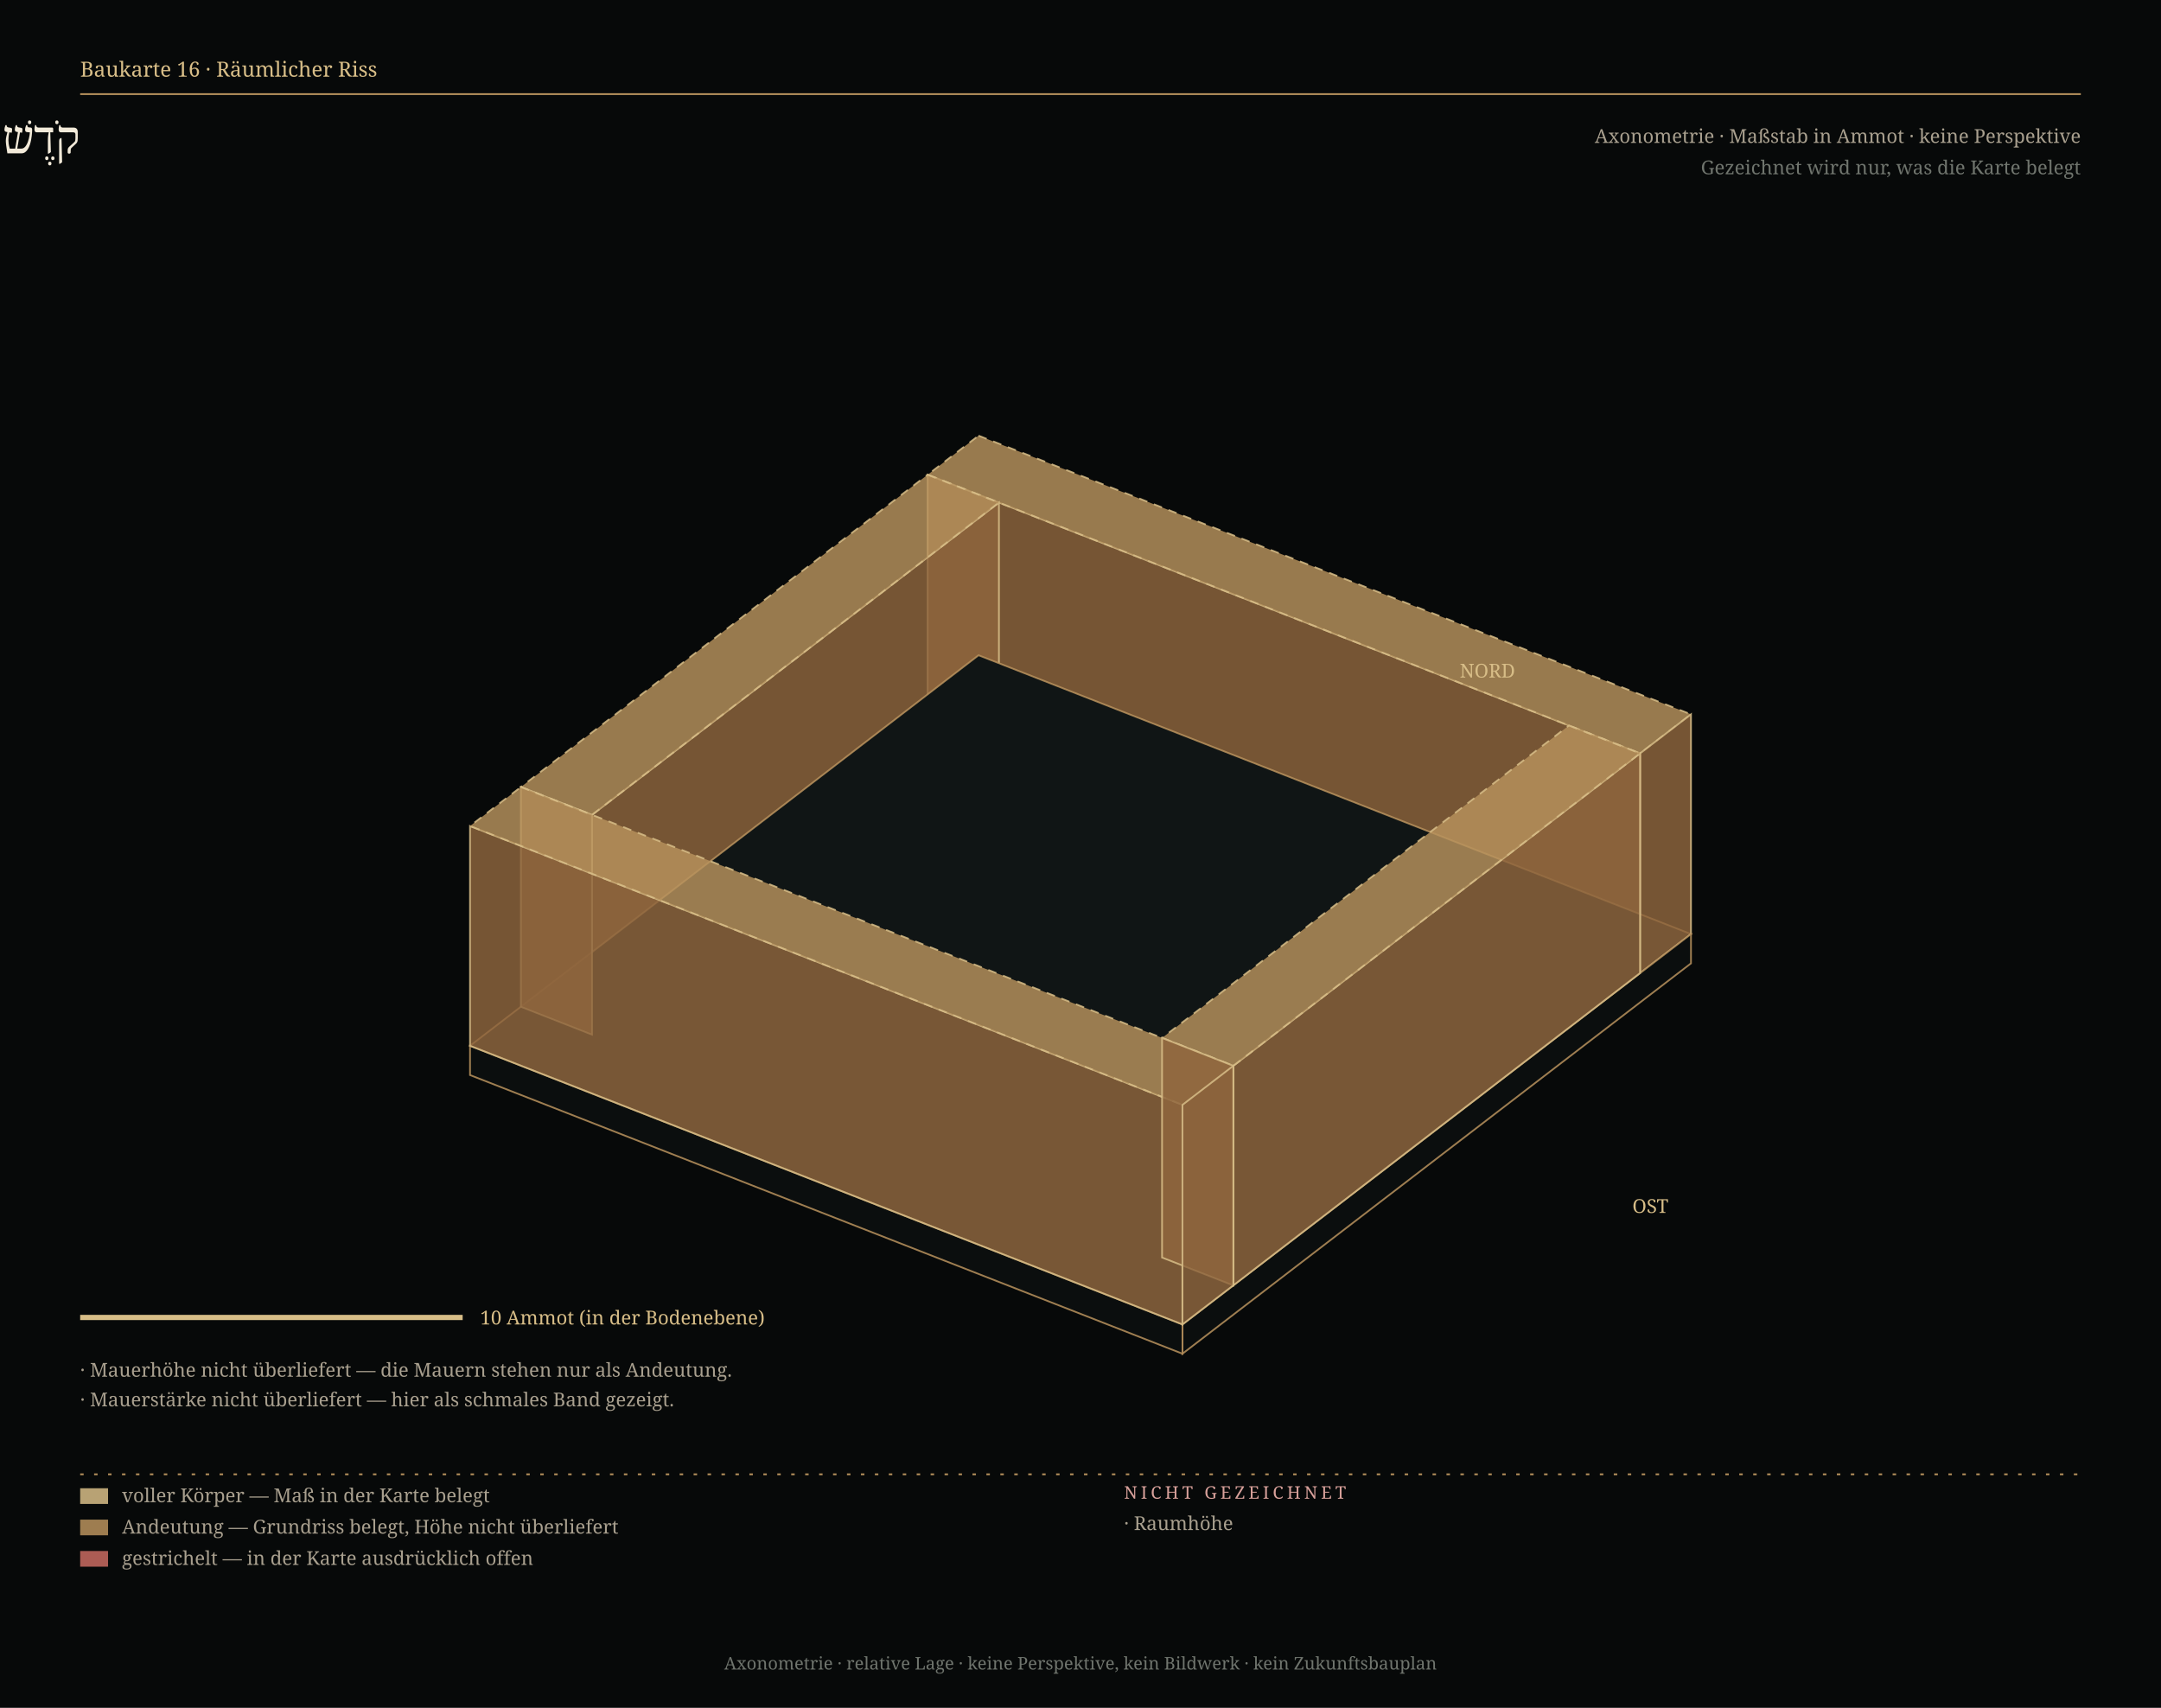
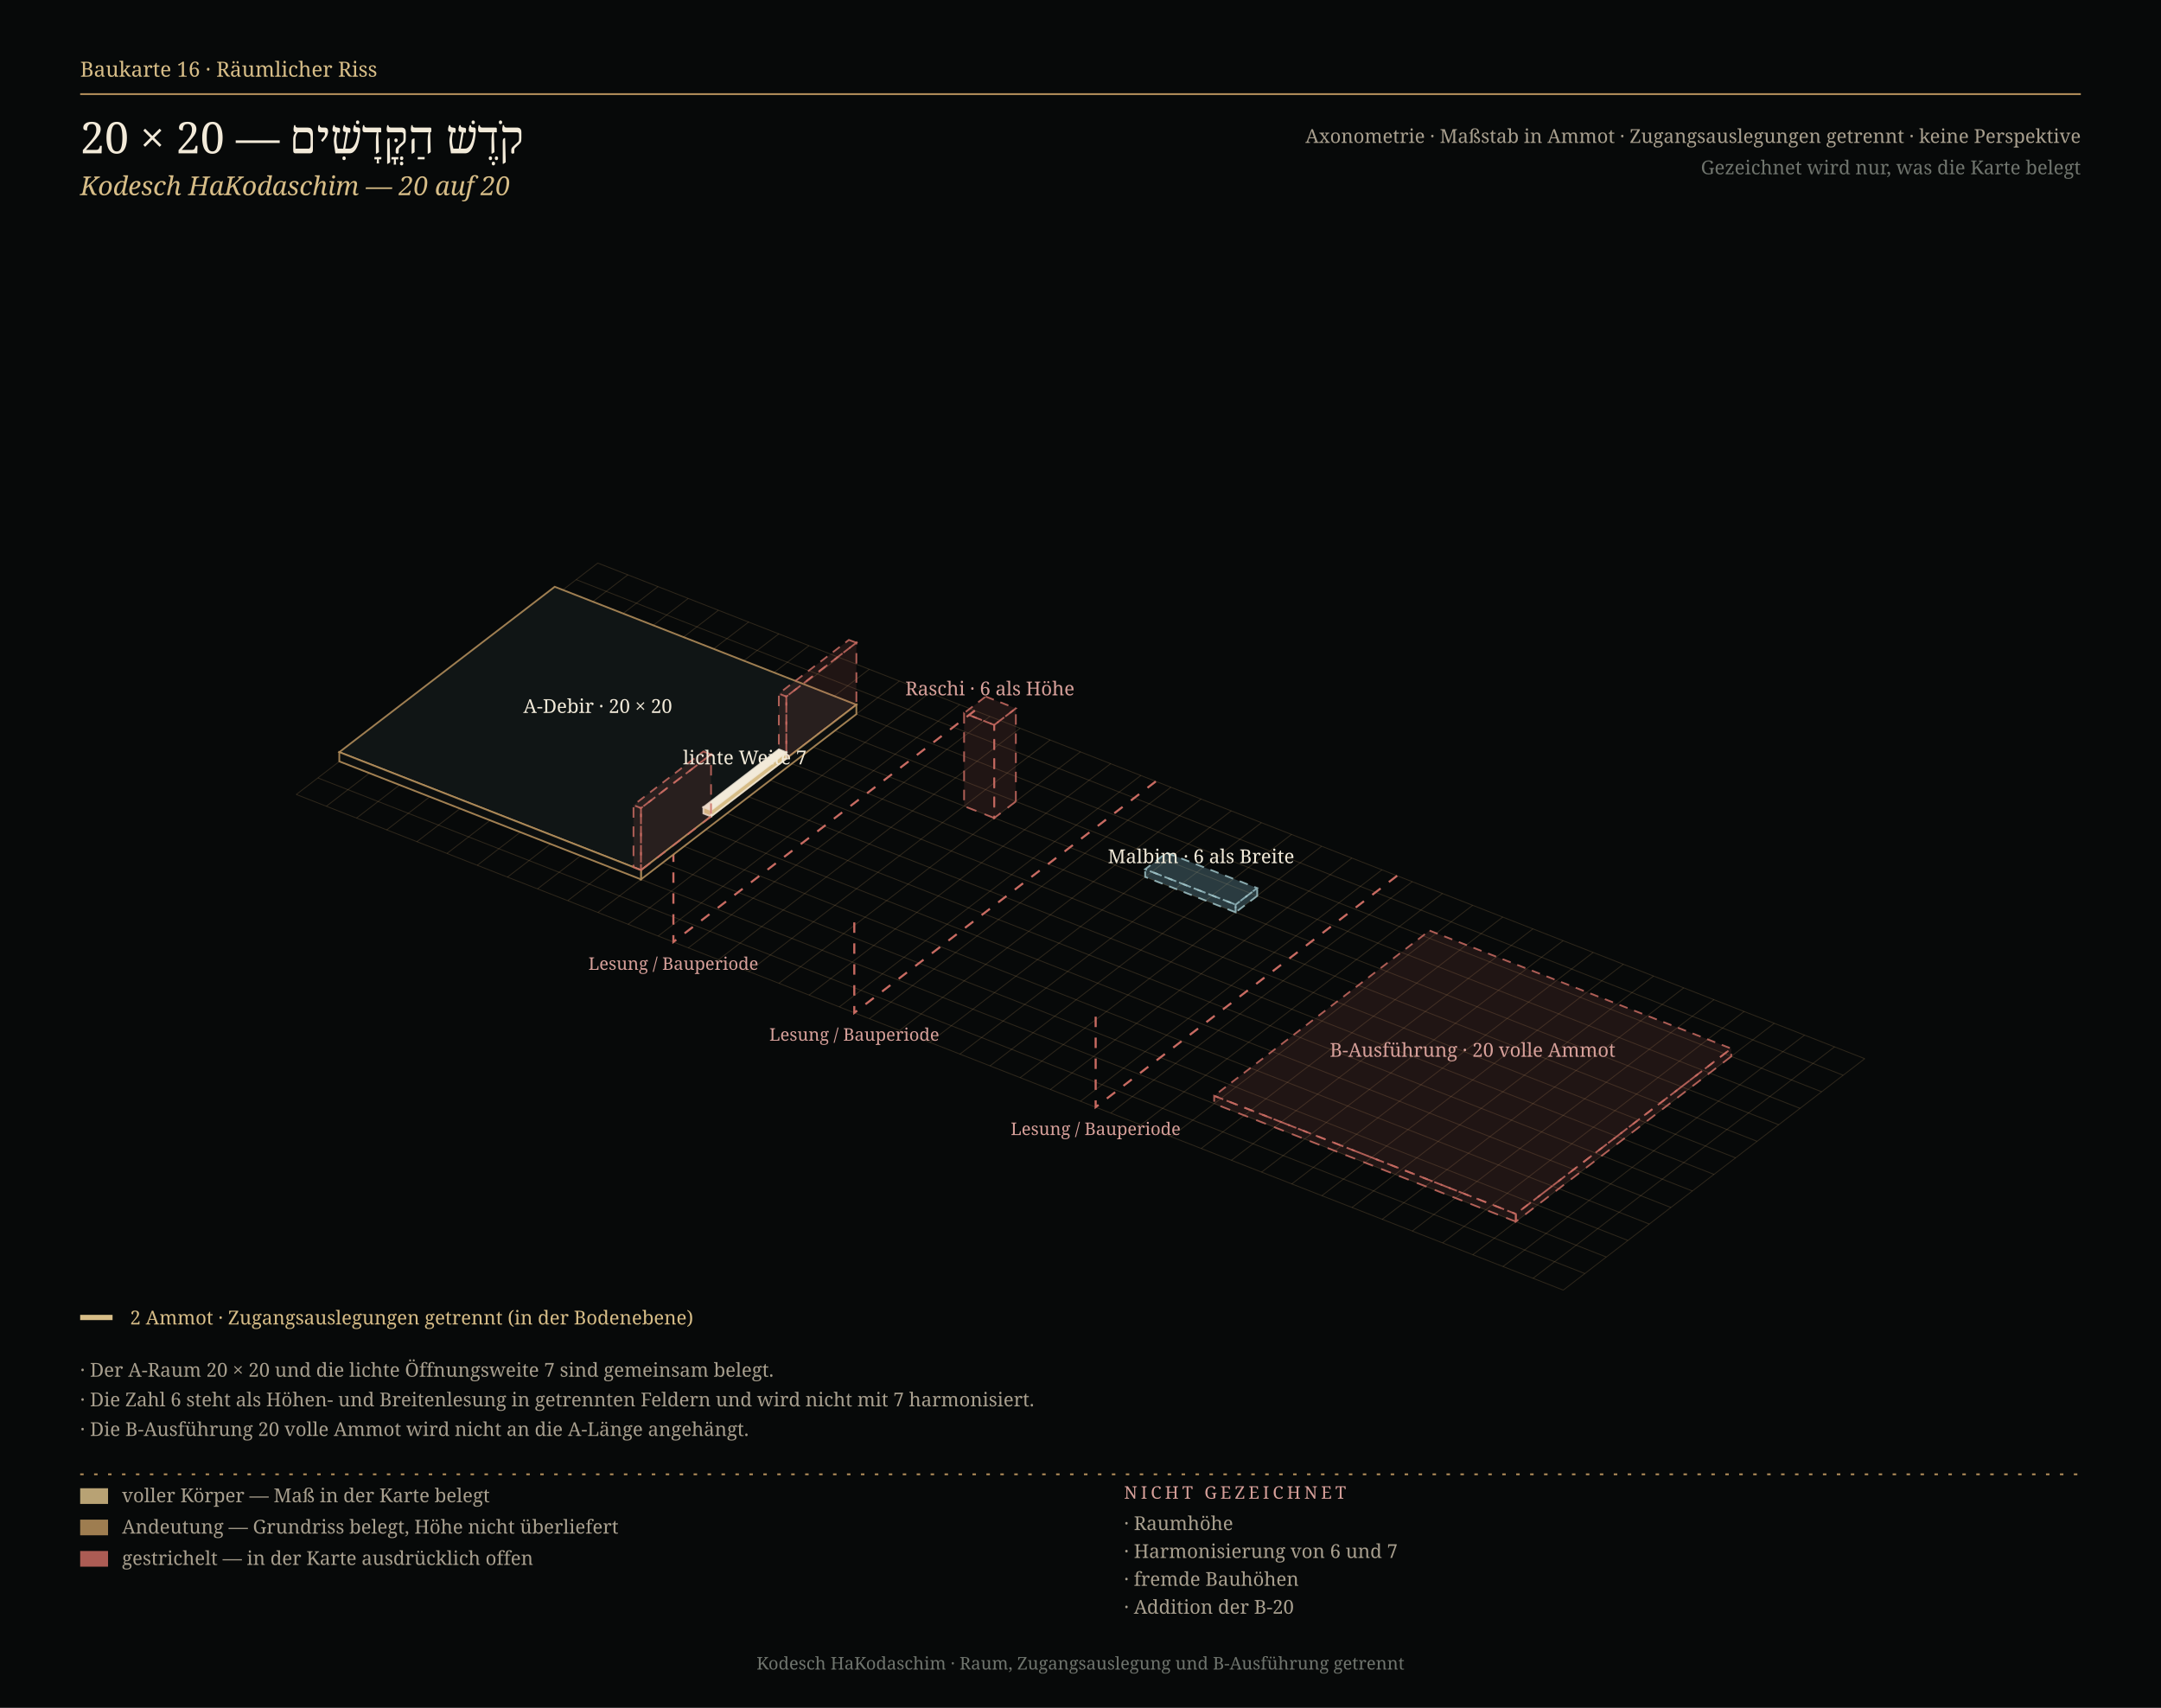
<svg xmlns="http://www.w3.org/2000/svg" viewBox="0 0 1240 980" width="100%" role="img" aria-labelledby="riss-t riss-d">
  <defs>
    <pattern id="rHatch" width="7" height="7" patternUnits="userSpaceOnUse" patternTransform="rotate(45)">
      <line x1="0" y1="0" x2="0" y2="7" stroke="#C96B62" stroke-width="1.5" opacity=".6" />
    </pattern>
    <pattern id="rHatchQ" width="8" height="8" patternUnits="userSpaceOnUse" patternTransform="rotate(45)">
      <line x1="0" y1="0" x2="0" y2="8" stroke="#6E9EAA" stroke-width="1.2" opacity=".55" />
    </pattern>
    <linearGradient id="rWall" x1="0" y1="0" x2="0" y2="1">
      <stop offset="0" stop-color="#D7BD87" />
      <stop offset="1" stop-color="#8F653D" />
    </linearGradient>
  </defs>
  <rect x="0.0" y="0.0" width="1240.0" height="980.0" fill="#070909" />
  <text x="46.0" y="44.0" fill="#D7BD87" font-family="EB Garamond, Georgia, serif" font-size="12">Baukarte 16 · Räumlicher Riss</text>
  <line x1="46.0" y1="54.0" x2="1194.0" y2="54.0" stroke="#B8925D" stroke-width="1" />
-   <text x="46.0" y="88.0" fill="#F2EAD9" font-family="Frank Ruhl Libre, Noto Serif Hebrew, serif" font-size="25" direction="rtl">קֹדֶשׁ הַקֳּדָשִׁים — 20 × 20</text>
-   <text x="46.0" y="112.0" fill="#D7BD87" font-family="Cormorant Garamond, Georgia, serif" font-size="15" font-style="italic" />
-   <text x="1194.0" y="82.0" fill="#A89F8E" font-family="EB Garamond, Georgia, serif" font-size="11" text-anchor="end">Axonometrie · Maßstab in Ammot · keine Perspektive</text>
+   <text x="46.0" y="88.0" fill="#F2EAD9" font-family="Frank Ruhl Libre, Noto Serif Hebrew, serif" font-size="25">קֹדֶשׁ הַקֳּדָשִׁים — 20 × 20</text>
+   <text x="46.0" y="112.0" fill="#D7BD87" font-family="Cormorant Garamond, Georgia, serif" font-size="15" font-style="italic">Kodesch HaKodaschim — 20 auf 20</text>
+   <text x="1194.0" y="82.0" fill="#A89F8E" font-family="EB Garamond, Georgia, serif" font-size="11" text-anchor="end">Axonometrie · Maßstab in Ammot · Zugangsauslegungen getrennt · keine Perspektive</text>
  <text x="1194.0" y="100.0" fill="#6F746D" font-family="EB Garamond, Georgia, serif" font-size="11" text-anchor="end">Gezeichnet wird nur, was die Karte belegt</text>
-   <line x1="561.5" y1="376.0" x2="269.7" y2="600.1" stroke="#B8925D" stroke-width=".5" opacity=".22" />
-   <line x1="765.9" y1="456.0" x2="474.1" y2="680.0" stroke="#B8925D" stroke-width=".5" opacity=".22" />
-   <line x1="970.3" y1="536.0" x2="678.5" y2="760.0" stroke="#B8925D" stroke-width=".5" opacity=".22" />
-   <line x1="561.5" y1="376.0" x2="970.3" y2="536.0" stroke="#B8925D" stroke-width=".5" opacity=".22" />
-   <line x1="415.6" y1="488.1" x2="824.4" y2="648.0" stroke="#B8925D" stroke-width=".5" opacity=".22" />
-   <line x1="269.7" y1="600.1" x2="678.5" y2="760.0" stroke="#B8925D" stroke-width=".5" opacity=".22" />
-   <polygon points="941.1,558.4 532.3,398.4 532.3,272.4 941.1,432.3" fill="#8F653D" fill-opacity="0.82" stroke="#D7BD87" stroke-width="1" stroke-opacity=".85" />
-   <polygon points="561.5,250.0 970.3,409.9 941.1,432.3 532.3,272.4" fill="#B8925D" fill-opacity="0.82" stroke="#D7BD87" stroke-width="1" stroke-dasharray="5 4" stroke-opacity=".85" />
-   <polygon points="573.2,414.4 339.7,593.7 339.7,467.6 573.2,288.4" fill="#8F653D" fill-opacity="0.82" stroke="#D7BD87" stroke-width="1" stroke-opacity=".85" />
-   <polygon points="532.3,272.4 573.2,288.4 339.7,467.6 298.9,451.6" fill="#B8925D" fill-opacity="0.82" stroke="#D7BD87" stroke-width="1" stroke-dasharray="5 4" stroke-opacity=".85" />
-   <polygon points="561.5,376.0 970.3,536.0 678.5,760.0 269.7,600.1" fill="#101515" fill-opacity="1" stroke="#B8925D" stroke-width="1" stroke-opacity=".85" />
-   <polygon points="970.3,536.0 941.1,558.4 941.1,432.3 970.3,409.9" fill="#8F653D" fill-opacity="0.82" stroke="#D7BD87" stroke-width="1" stroke-opacity=".85" />
-   <polygon points="339.7,593.7 298.9,577.7 298.9,451.6 339.7,467.6" fill="#8F653D" fill-opacity="0.82" stroke="#D7BD87" stroke-width="1" stroke-opacity=".85" />
-   <polygon points="970.3,552.8 678.5,776.8 678.5,760.0 970.3,536.0" fill="#0B0E0E" fill-opacity="1" stroke="#B8925D" stroke-width="1" stroke-opacity=".85" />
-   <polygon points="941.1,558.4 707.7,737.6 707.7,611.6 941.1,432.3" fill="#8F653D" fill-opacity="0.82" stroke="#D7BD87" stroke-width="1" stroke-opacity=".85" />
-   <polygon points="678.5,776.8 269.7,616.9 269.7,600.1 678.5,760.0" fill="#0B0E0E" fill-opacity="1" stroke="#B8925D" stroke-width="1" stroke-opacity=".85" />
-   <polygon points="900.3,416.3 941.1,432.3 707.7,611.6 666.8,595.6" fill="#B8925D" fill-opacity="0.82" stroke="#D7BD87" stroke-width="1" stroke-dasharray="5 4" stroke-opacity=".85" />
-   <polygon points="678.5,760.0 269.7,600.1 269.7,474.0 678.5,634.0" fill="#8F653D" fill-opacity="0.82" stroke="#D7BD87" stroke-width="1" stroke-opacity=".85" />
-   <polygon points="298.9,451.6 707.7,611.6 678.5,634.0 269.7,474.0" fill="#B8925D" fill-opacity="0.82" stroke="#D7BD87" stroke-width="1" stroke-dasharray="5 4" stroke-opacity=".85" />
-   <polygon points="707.7,737.6 666.8,721.6 666.8,595.6 707.7,611.6" fill="#8F653D" fill-opacity="0.82" stroke="#D7BD87" stroke-width="1" stroke-opacity=".85" />
-   <polygon points="707.7,737.6 678.5,760.0 678.5,634.0 707.7,611.6" fill="#8F653D" fill-opacity="0.82" stroke="#D7BD87" stroke-width="1" stroke-opacity=".85" />
-   <text x="853.5" y="388.8" fill="#D7BD87" font-family="Cormorant Garamond, Georgia, serif" font-size="11" text-anchor="middle">NORD</text>
-   <text x="947.0" y="696.0" fill="#D7BD87" font-family="Cormorant Garamond, Georgia, serif" font-size="11" text-anchor="middle">OST</text>
-   <text x="46.0" y="790.0" fill="#A89F8E" font-family="EB Garamond, Georgia, serif" font-size="11">· Mauerhöhe nicht überliefert — die Mauern stehen nur als Andeutung.</text>
-   <text x="46.0" y="807.0" fill="#A89F8E" font-family="EB Garamond, Georgia, serif" font-size="11">· Mauerstärke nicht überliefert — hier als schmales Band gezeigt.</text>
-   <line x1="46" y1="756" x2="265.481" y2="756" stroke="#D7BD87" stroke-width="3" />
-   <text x="275.5" y="760.0" fill="#D7BD87" font-family="EB Garamond, Georgia, serif" font-size="11">10 Ammot (in der Bodenebene)</text>
+   <line x1="343.0" y1="323.1" x2="170.0" y2="455.9" stroke="#B8925D" stroke-width=".5" opacity=".22" />
+   <line x1="360.3" y1="329.8" x2="187.3" y2="462.6" stroke="#B8925D" stroke-width=".5" opacity=".22" />
+   <line x1="377.6" y1="336.6" x2="204.6" y2="469.4" stroke="#B8925D" stroke-width=".5" opacity=".22" />
+   <line x1="394.9" y1="343.4" x2="221.9" y2="476.2" stroke="#B8925D" stroke-width=".5" opacity=".22" />
+   <line x1="412.2" y1="350.2" x2="239.2" y2="483.0" stroke="#B8925D" stroke-width=".5" opacity=".22" />
+   <line x1="429.6" y1="356.9" x2="256.5" y2="489.7" stroke="#B8925D" stroke-width=".5" opacity=".22" />
+   <line x1="446.9" y1="363.7" x2="273.9" y2="496.5" stroke="#B8925D" stroke-width=".5" opacity=".22" />
+   <line x1="464.2" y1="370.5" x2="291.2" y2="503.3" stroke="#B8925D" stroke-width=".5" opacity=".22" />
+   <line x1="481.5" y1="377.2" x2="308.5" y2="510.0" stroke="#B8925D" stroke-width=".5" opacity=".22" />
+   <line x1="498.8" y1="384.0" x2="325.8" y2="516.8" stroke="#B8925D" stroke-width=".5" opacity=".22" />
+   <line x1="516.1" y1="390.8" x2="343.1" y2="523.6" stroke="#B8925D" stroke-width=".5" opacity=".22" />
+   <line x1="533.4" y1="397.6" x2="360.4" y2="530.4" stroke="#B8925D" stroke-width=".5" opacity=".22" />
+   <line x1="550.7" y1="404.3" x2="377.7" y2="537.1" stroke="#B8925D" stroke-width=".5" opacity=".22" />
+   <line x1="568.0" y1="411.1" x2="395.0" y2="543.9" stroke="#B8925D" stroke-width=".5" opacity=".22" />
+   <line x1="585.3" y1="417.9" x2="412.3" y2="550.7" stroke="#B8925D" stroke-width=".5" opacity=".22" />
+   <line x1="602.6" y1="424.6" x2="429.6" y2="557.5" stroke="#B8925D" stroke-width=".5" opacity=".22" />
+   <line x1="620.0" y1="431.4" x2="447.0" y2="564.2" stroke="#B8925D" stroke-width=".5" opacity=".22" />
+   <line x1="637.3" y1="438.2" x2="464.3" y2="571.0" stroke="#B8925D" stroke-width=".5" opacity=".22" />
+   <line x1="654.6" y1="445.0" x2="481.6" y2="577.8" stroke="#B8925D" stroke-width=".5" opacity=".22" />
+   <line x1="671.9" y1="451.7" x2="498.9" y2="584.5" stroke="#B8925D" stroke-width=".5" opacity=".22" />
+   <line x1="689.2" y1="458.5" x2="516.2" y2="591.3" stroke="#B8925D" stroke-width=".5" opacity=".22" />
+   <line x1="706.5" y1="465.3" x2="533.5" y2="598.1" stroke="#B8925D" stroke-width=".5" opacity=".22" />
+   <line x1="723.8" y1="472.1" x2="550.8" y2="604.9" stroke="#B8925D" stroke-width=".5" opacity=".22" />
+   <line x1="741.1" y1="478.8" x2="568.1" y2="611.6" stroke="#B8925D" stroke-width=".5" opacity=".22" />
+   <line x1="758.4" y1="485.6" x2="585.4" y2="618.4" stroke="#B8925D" stroke-width=".5" opacity=".22" />
+   <line x1="775.7" y1="492.4" x2="602.7" y2="625.2" stroke="#B8925D" stroke-width=".5" opacity=".22" />
+   <line x1="793.0" y1="499.1" x2="620.0" y2="631.9" stroke="#B8925D" stroke-width=".5" opacity=".22" />
+   <line x1="810.4" y1="505.9" x2="637.4" y2="638.7" stroke="#B8925D" stroke-width=".5" opacity=".22" />
+   <line x1="827.7" y1="512.7" x2="654.7" y2="645.5" stroke="#B8925D" stroke-width=".5" opacity=".22" />
+   <line x1="845.0" y1="519.5" x2="672.0" y2="652.3" stroke="#B8925D" stroke-width=".5" opacity=".22" />
+   <line x1="862.3" y1="526.2" x2="689.3" y2="659.0" stroke="#B8925D" stroke-width=".5" opacity=".22" />
+   <line x1="879.6" y1="533.0" x2="706.6" y2="665.8" stroke="#B8925D" stroke-width=".5" opacity=".22" />
+   <line x1="896.9" y1="539.8" x2="723.9" y2="672.6" stroke="#B8925D" stroke-width=".5" opacity=".22" />
+   <line x1="914.2" y1="546.5" x2="741.2" y2="679.4" stroke="#B8925D" stroke-width=".5" opacity=".22" />
+   <line x1="931.5" y1="553.3" x2="758.5" y2="686.1" stroke="#B8925D" stroke-width=".5" opacity=".22" />
+   <line x1="948.8" y1="560.1" x2="775.8" y2="692.9" stroke="#B8925D" stroke-width=".5" opacity=".22" />
+   <line x1="966.1" y1="566.9" x2="793.1" y2="699.7" stroke="#B8925D" stroke-width=".5" opacity=".22" />
+   <line x1="983.5" y1="573.6" x2="810.4" y2="706.4" stroke="#B8925D" stroke-width=".5" opacity=".22" />
+   <line x1="1000.8" y1="580.4" x2="827.8" y2="713.2" stroke="#B8925D" stroke-width=".5" opacity=".22" />
+   <line x1="1018.1" y1="587.2" x2="845.1" y2="720.0" stroke="#B8925D" stroke-width=".5" opacity=".22" />
+   <line x1="1035.4" y1="594.0" x2="862.4" y2="726.8" stroke="#B8925D" stroke-width=".5" opacity=".22" />
+   <line x1="1052.7" y1="600.7" x2="879.7" y2="733.5" stroke="#B8925D" stroke-width=".5" opacity=".22" />
+   <line x1="1070.0" y1="607.5" x2="897.0" y2="740.3" stroke="#B8925D" stroke-width=".5" opacity=".22" />
+   <line x1="343.0" y1="323.1" x2="1070.0" y2="607.5" stroke="#B8925D" stroke-width=".5" opacity=".22" />
+   <line x1="330.6" y1="332.6" x2="1057.6" y2="617.0" stroke="#B8925D" stroke-width=".5" opacity=".22" />
+   <line x1="318.3" y1="342.0" x2="1045.3" y2="626.5" stroke="#B8925D" stroke-width=".5" opacity=".22" />
+   <line x1="305.9" y1="351.5" x2="1032.9" y2="636.0" stroke="#B8925D" stroke-width=".5" opacity=".22" />
+   <line x1="293.6" y1="361.0" x2="1020.6" y2="645.4" stroke="#B8925D" stroke-width=".5" opacity=".22" />
+   <line x1="281.2" y1="370.5" x2="1008.2" y2="654.9" stroke="#B8925D" stroke-width=".5" opacity=".22" />
+   <line x1="268.9" y1="380.0" x2="995.9" y2="664.4" stroke="#B8925D" stroke-width=".5" opacity=".22" />
+   <line x1="256.5" y1="389.5" x2="983.5" y2="673.9" stroke="#B8925D" stroke-width=".5" opacity=".22" />
+   <line x1="244.1" y1="399.0" x2="971.1" y2="683.4" stroke="#B8925D" stroke-width=".5" opacity=".22" />
+   <line x1="231.8" y1="408.4" x2="958.8" y2="692.9" stroke="#B8925D" stroke-width=".5" opacity=".22" />
+   <line x1="219.4" y1="417.9" x2="946.4" y2="702.4" stroke="#B8925D" stroke-width=".5" opacity=".22" />
+   <line x1="207.1" y1="427.4" x2="934.1" y2="711.8" stroke="#B8925D" stroke-width=".5" opacity=".22" />
+   <line x1="194.7" y1="436.9" x2="921.7" y2="721.3" stroke="#B8925D" stroke-width=".5" opacity=".22" />
+   <line x1="182.4" y1="446.4" x2="909.4" y2="730.8" stroke="#B8925D" stroke-width=".5" opacity=".22" />
+   <line x1="170.0" y1="455.9" x2="897.0" y2="740.3" stroke="#B8925D" stroke-width=".5" opacity=".22" />
+   <polyline points="559.4,407.7 386.4,540.5 386.4,487.2" fill="none" stroke="#C96B62" stroke-width="1.2" stroke-dasharray="6 6" />
+   <text x="386.4" y="556.5" fill="#D7A09A" font-family="EB Garamond, Georgia, serif" font-size="10" text-anchor="middle">Lesung / Bauperiode</text>
+   <polyline points="663.2,448.4 490.2,581.2 490.2,527.8" fill="none" stroke="#C96B62" stroke-width="1.2" stroke-dasharray="6 6" />
+   <text x="490.2" y="597.2" fill="#D7A09A" font-family="EB Garamond, Georgia, serif" font-size="10" text-anchor="middle">Lesung / Bauperiode</text>
+   <polyline points="801.7,502.5 628.7,635.3 628.7,582.0" fill="none" stroke="#C96B62" stroke-width="1.2" stroke-dasharray="6 6" />
+   <text x="628.7" y="651.3" fill="#D7A09A" font-family="EB Garamond, Georgia, serif" font-size="10" text-anchor="middle">Lesung / Bauperiode</text>
+   <polygon points="318.3,336.7 491.4,404.4 367.8,499.3 194.7,431.6" fill="#101515" fill-opacity="1" stroke="#B8925D" stroke-width="1" stroke-opacity=".85" />
+   <polygon points="491.4,404.4 451.2,435.3 451.2,399.7 491.4,368.8" fill="#C96B62" fill-opacity="0.13" stroke="#C96B62" stroke-width="1" stroke-dasharray="6 5" stroke-opacity=".85" />
+   <polygon points="487.1,367.2 491.4,368.8 451.2,399.7 446.9,398.0" fill="#C96B62" fill-opacity="0.13" stroke="#C96B62" stroke-width="1" stroke-dasharray="5 4" stroke-opacity=".85" />
+   <polygon points="451.2,435.3 446.9,433.6 446.9,398.0 451.2,399.7" fill="#C96B62" fill-opacity="0.13" stroke="#C96B62" stroke-width="1" stroke-dasharray="6 5" stroke-opacity=".85" />
+   <polygon points="491.4,409.8 367.8,504.6 367.8,499.3 491.4,404.4" fill="#0B0E0E" fill-opacity="1" stroke="#B8925D" stroke-width="1" stroke-opacity=".85" />
+   <polygon points="446.9,430.0 451.2,431.7 408.0,464.9 403.6,463.2" fill="#F2EAD9" fill-opacity="1" stroke="#F2EAD9" stroke-width="1" stroke-opacity=".85" />
+   <polygon points="451.2,435.3 408.0,468.5 408.0,464.9 451.2,431.7" fill="#D7BD87" fill-opacity="1" stroke="#F2EAD9" stroke-width="1" stroke-opacity=".85" />
+   <polygon points="367.8,504.6 194.7,436.9 194.7,431.6 367.8,499.3" fill="#0B0E0E" fill-opacity="1" stroke="#B8925D" stroke-width="1" stroke-opacity=".85" />
+   <polygon points="408.0,468.5 403.6,466.8 403.6,463.2 408.0,464.9" fill="#D7BD87" fill-opacity="1" stroke="#F2EAD9" stroke-width="1" stroke-opacity=".85" />
+   <polygon points="582.9,459.9 570.5,469.4 570.5,416.0 582.9,406.5" fill="#C96B62" fill-opacity="0.13" stroke="#C96B62" stroke-width="1" stroke-dasharray="6 5" stroke-opacity=".85" />
+   <polygon points="570.5,469.4 553.2,462.6 553.2,409.2 570.5,416.0" fill="#C96B62" fill-opacity="0.13" stroke="#C96B62" stroke-width="1" stroke-dasharray="6 5" stroke-opacity=".85" />
+   <polygon points="565.6,399.7 582.9,406.5 570.5,416.0 553.2,409.2" fill="#C96B62" fill-opacity="0.13" stroke="#C96B62" stroke-width="1" stroke-dasharray="5 4" stroke-opacity=".85" />
+   <polygon points="408.0,468.5 367.8,499.3 367.8,463.7 408.0,432.9" fill="#C96B62" fill-opacity="0.13" stroke="#C96B62" stroke-width="1" stroke-dasharray="6 5" stroke-opacity=".85" />
+   <polygon points="403.6,431.2 408.0,432.9 367.8,463.7 363.5,462.0" fill="#C96B62" fill-opacity="0.13" stroke="#C96B62" stroke-width="1" stroke-dasharray="5 4" stroke-opacity=".85" />
+   <polygon points="669.4,489.3 721.4,509.6 709.0,519.1 657.1,498.8" fill="#6E9EAA" fill-opacity="0.34" stroke="#9EC2C7" stroke-width="1" stroke-dasharray="5 4" stroke-opacity=".85" />
+   <polygon points="367.8,499.3 363.5,497.6 363.5,462.0 367.8,463.7" fill="#C96B62" fill-opacity="0.13" stroke="#C96B62" stroke-width="1" stroke-dasharray="6 5" stroke-opacity=".85" />
+   <polygon points="709.0,523.5 657.1,503.2 657.1,498.8 709.0,519.1" fill="#6E9EAA" fill-opacity="0.34" stroke="#9EC2C7" stroke-width="1" stroke-dasharray="5 4" stroke-opacity=".85" />
+   <polygon points="721.4,514.1 709.0,523.5 709.0,519.1 721.4,509.6" fill="#6E9EAA" fill-opacity="0.34" stroke="#9EC2C7" stroke-width="1" stroke-dasharray="5 4" stroke-opacity=".85" />
+   <polygon points="820.3,534.0 993.4,601.7 869.8,696.6 696.7,628.8" fill="#C96B62" fill-opacity="0.13" stroke="#C96B62" stroke-width="1" stroke-dasharray="5 4" stroke-opacity=".85" />
+   <polygon points="993.4,606.2 869.8,701.0 869.8,696.6 993.4,601.7" fill="#C96B62" fill-opacity="0.13" stroke="#C96B62" stroke-width="1" stroke-dasharray="6 5" stroke-opacity=".85" />
+   <polygon points="869.8,701.0 696.7,633.3 696.7,628.8 869.8,696.6" fill="#C96B62" fill-opacity="0.13" stroke="#C96B62" stroke-width="1" stroke-dasharray="6 5" stroke-opacity=".85" />
+   <text x="343.0" y="409.1" fill="#F2EAD9" font-family="EB Garamond, Georgia, serif" font-size="11" text-anchor="middle">A-Debir · 20 × 20</text>
+   <text x="427.4" y="438.6" fill="#F2EAD9" font-family="EB Garamond, Georgia, serif" font-size="11" text-anchor="middle">lichte Weite 7</text>
+   <text x="568.0" y="399.0" fill="#D7A09A" font-family="EB Garamond, Georgia, serif" font-size="11" text-anchor="middle">Raschi · 6 als Höhe</text>
+   <text x="689.2" y="495.3" fill="#F2EAD9" font-family="EB Garamond, Georgia, serif" font-size="11" text-anchor="middle">Malbim · 6 als Breite</text>
+   <text x="845.0" y="606.4" fill="#D7A09A" font-family="EB Garamond, Georgia, serif" font-size="11" text-anchor="middle">B-Ausführung · 20 volle Ammot</text>
+   <text x="46.0" y="790.0" fill="#A89F8E" font-family="EB Garamond, Georgia, serif" font-size="11">· Der A-Raum 20 × 20 und die lichte Öffnungsweite 7 sind gemeinsam belegt.</text>
+   <text x="46.0" y="807.0" fill="#A89F8E" font-family="EB Garamond, Georgia, serif" font-size="11">· Die Zahl 6 steht als Höhen- und Breitenlesung in getrennten Feldern und wird nicht mit 7 harmonisiert.</text>
+   <text x="46.0" y="824.0" fill="#A89F8E" font-family="EB Garamond, Georgia, serif" font-size="11">· Die B-Ausführung 20 volle Ammot wird nicht an die A-Länge angehängt.</text>
+   <line x1="46" y1="756" x2="64.587" y2="756" stroke="#D7BD87" stroke-width="3" />
+   <text x="74.6" y="760.0" fill="#D7BD87" font-family="EB Garamond, Georgia, serif" font-size="11">2 Ammot · Zugangsauslegungen getrennt (in der Bodenebene)</text>
  <line x1="46.0" y1="846.0" x2="1194.0" y2="846.0" stroke="#B8925D" stroke-width="1" stroke-dasharray="2 6" />
  <rect x="46.0" y="854.0" width="16.0" height="9.0" fill="#D7BD87" opacity=".85" />
  <text x="70.0" y="862.0" fill="#A89F8E" font-family="EB Garamond, Georgia, serif" font-size="11">voller Körper — Maß in der Karte belegt</text>
  <rect x="46.0" y="872.0" width="16.0" height="9.0" fill="#B8925D" opacity=".85" />
  <text x="70.0" y="880.0" fill="#A89F8E" font-family="EB Garamond, Georgia, serif" font-size="11">Andeutung — Grundriss belegt, Höhe nicht überliefert</text>
  <rect x="46.0" y="890.0" width="16.0" height="9.0" fill="#C96B62" opacity=".85" />
  <text x="70.0" y="898.0" fill="#A89F8E" font-family="EB Garamond, Georgia, serif" font-size="11">gestrichelt — in der Karte ausdrücklich offen</text>
  <text x="645.0" y="860.0" fill="#D7A09A" font-family="EB Garamond, Georgia, serif" font-size="10" letter-spacing="2">NICHT GEZEICHNET</text>
  <text x="645.0" y="878.0" fill="#A89F8E" font-family="EB Garamond, Georgia, serif" font-size="11">· Raumhöhe</text>
-   <text x="620.0" y="958.0" fill="#6F746D" font-family="EB Garamond, Georgia, serif" font-size="10" text-anchor="middle">Axonometrie · relative Lage · keine Perspektive, kein Bildwerk · kein Zukunftsbauplan</text>
+   <text x="645.0" y="894.0" fill="#A89F8E" font-family="EB Garamond, Georgia, serif" font-size="11">· Harmonisierung von 6 und 7</text>
+   <text x="645.0" y="910.0" fill="#A89F8E" font-family="EB Garamond, Georgia, serif" font-size="11">· fremde Bauhöhen</text>
+   <text x="645.0" y="926.0" fill="#A89F8E" font-family="EB Garamond, Georgia, serif" font-size="11">· Addition der B-20</text>
+   <text x="620.0" y="958.0" fill="#6F746D" font-family="EB Garamond, Georgia, serif" font-size="10" text-anchor="middle">Kodesch HaKodaschim · Raum, Zugangsauslegung und B-Ausführung getrennt</text>
</svg>
